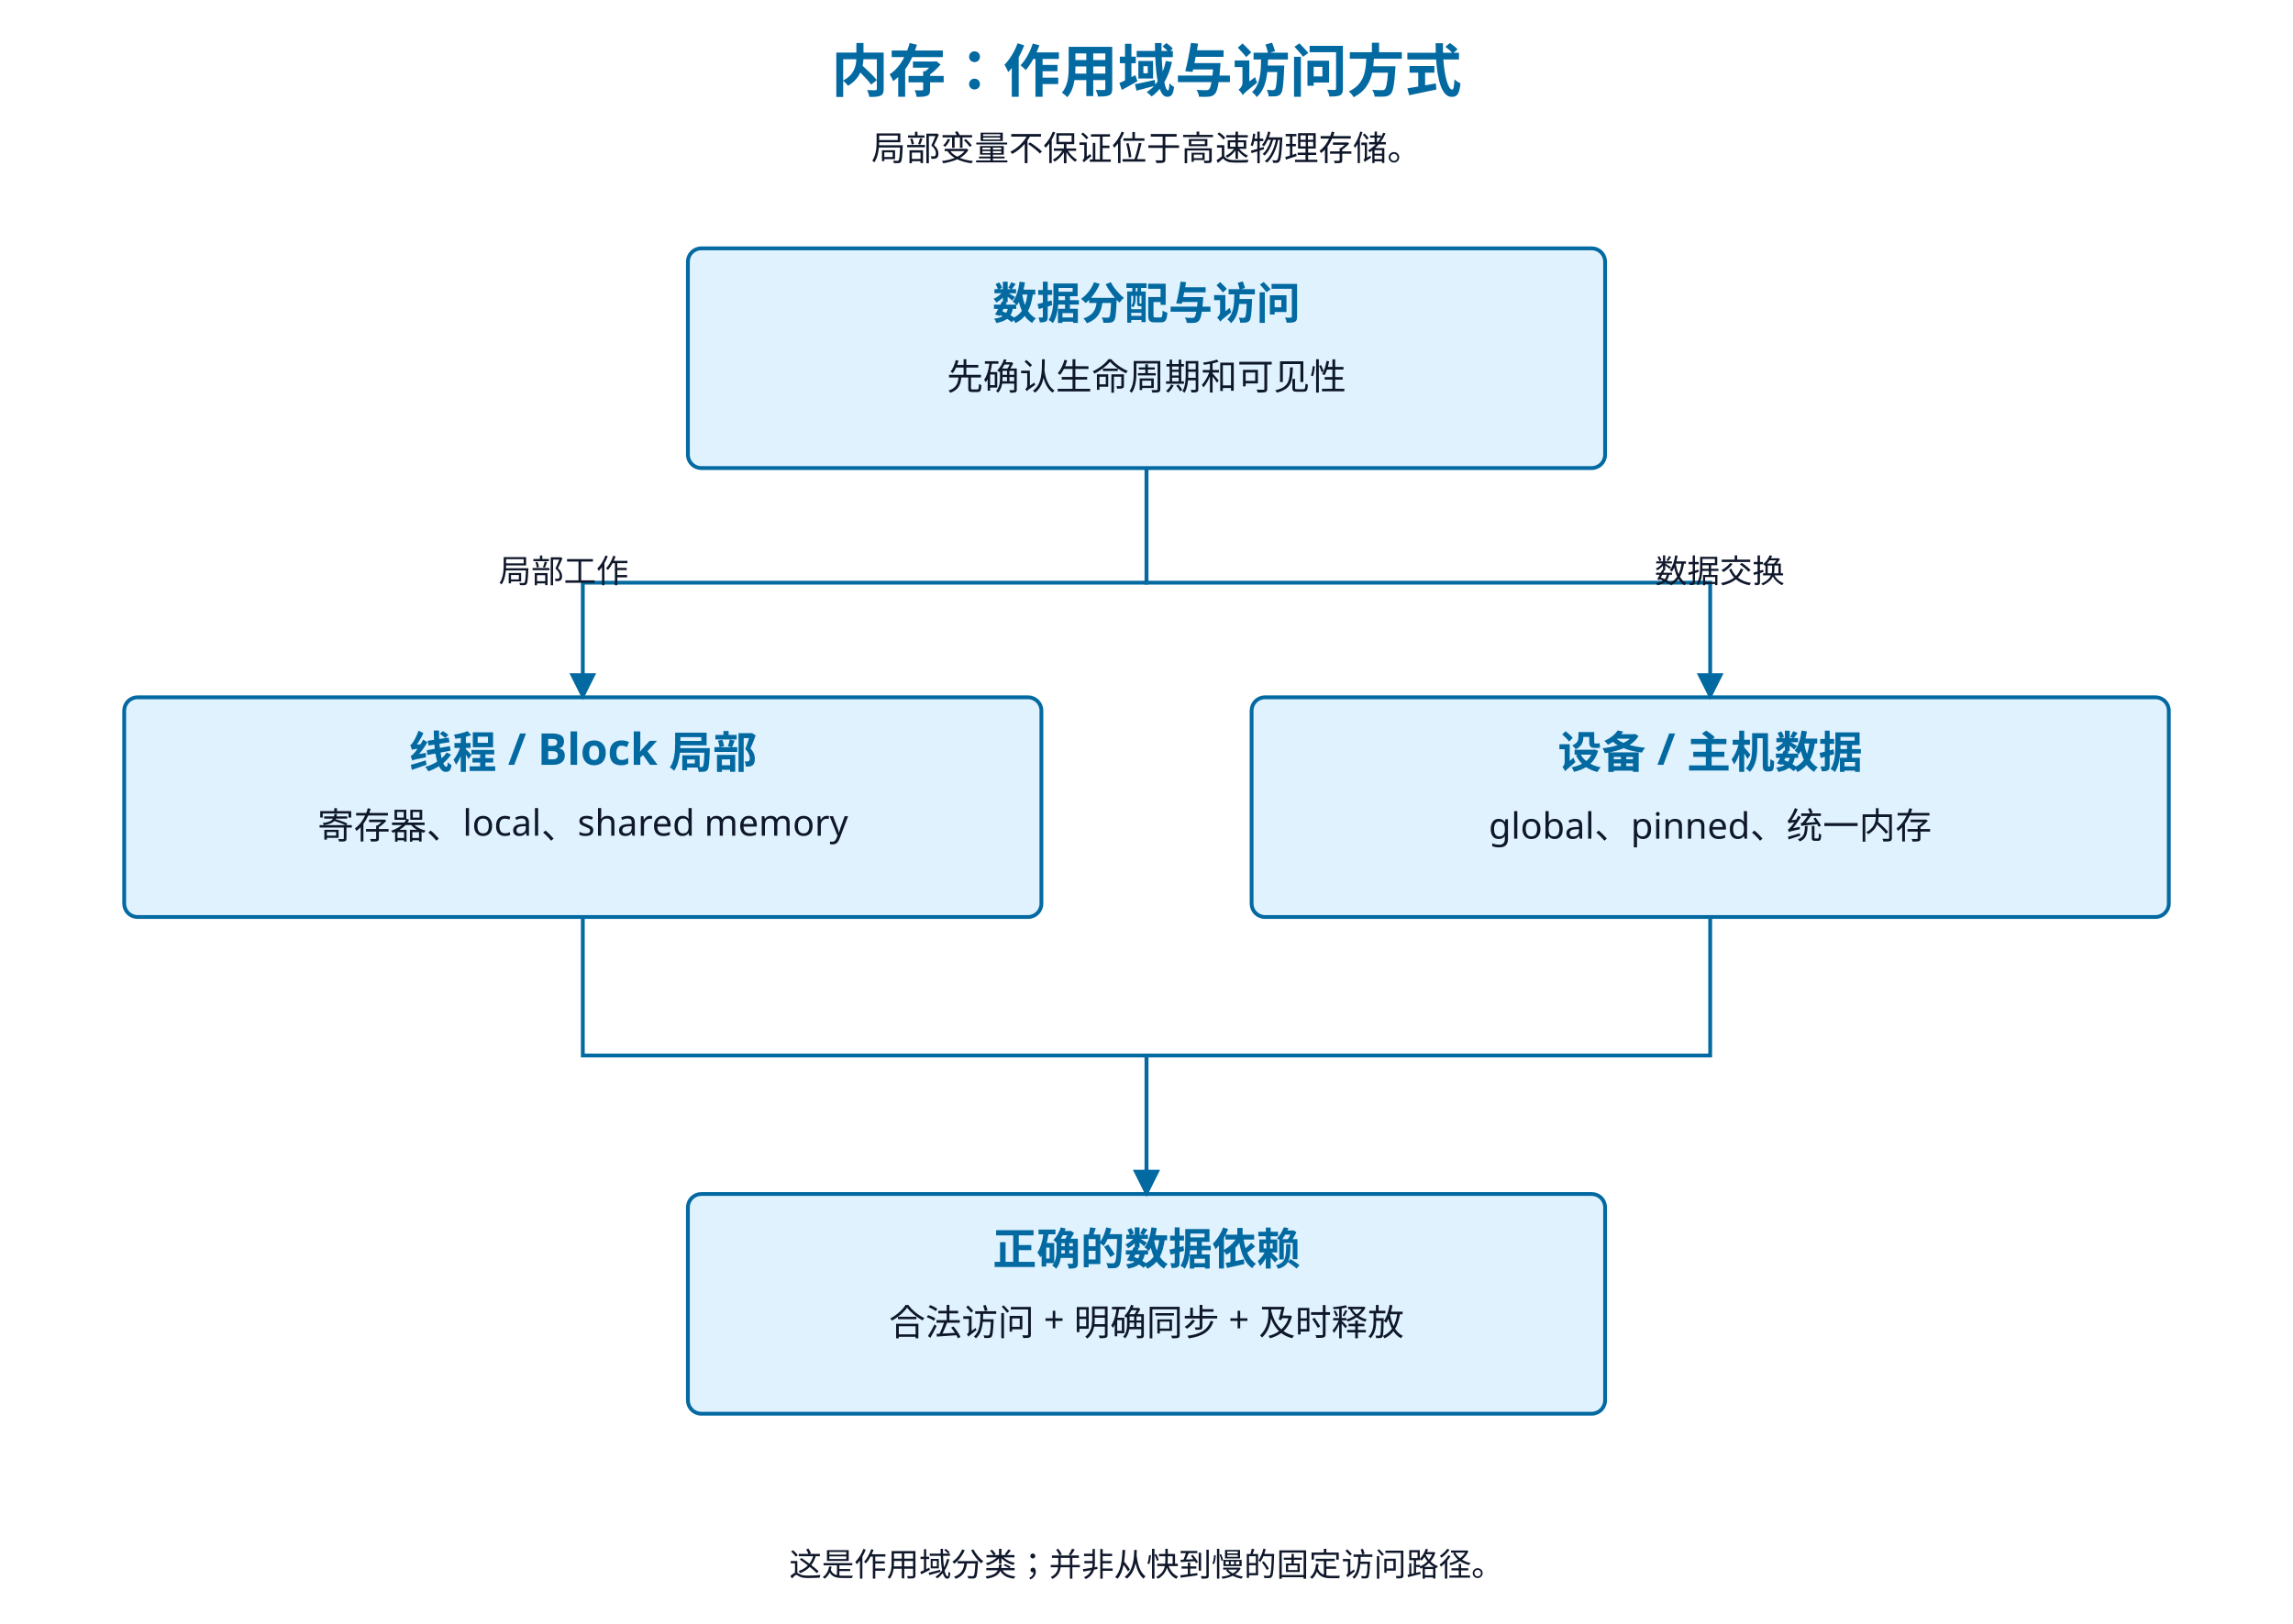
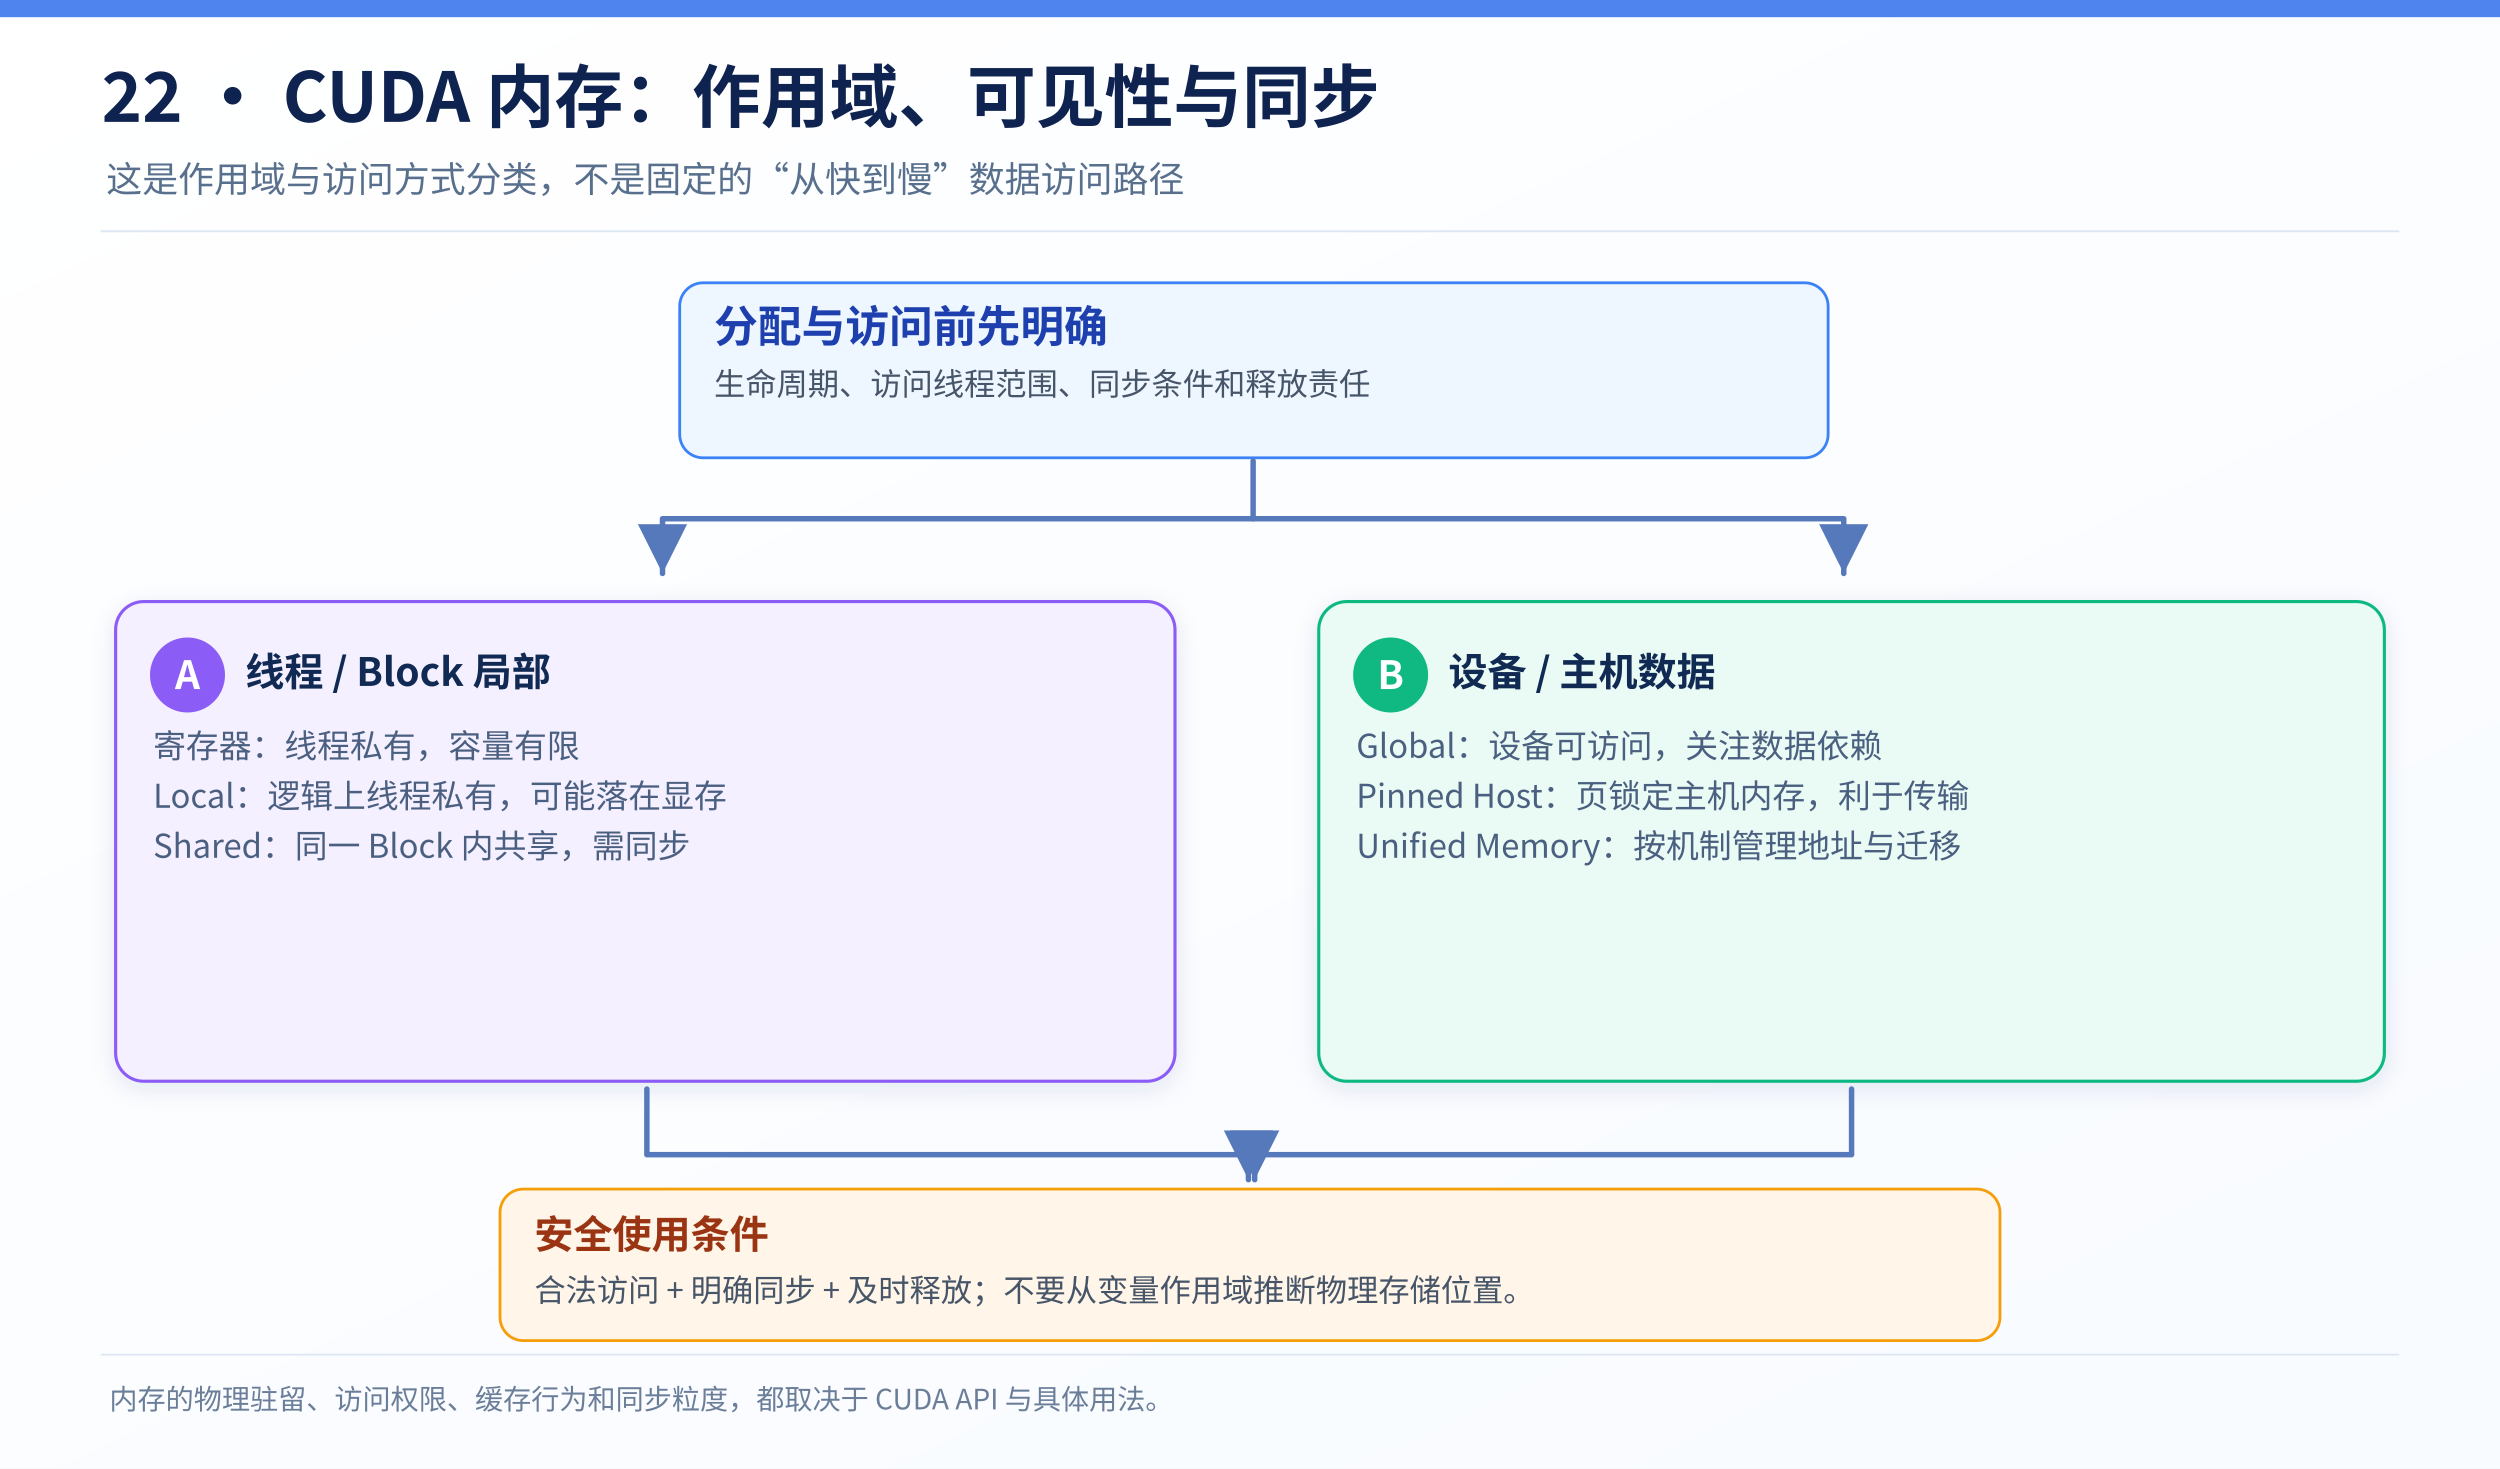
- <svg xmlns="http://www.w3.org/2000/svg" width="1200" height="850" viewBox="0 0 1200 850" role="img" aria-labelledby="title desc">
+ <svg xmlns="http://www.w3.org/2000/svg" width="1600" height="940" viewBox="0 0 1600 940">
  <defs>
-     <pattern id="grid" width="24" height="24" patternUnits="userSpaceOnUse">
-       <path d="M24 0H0V24" fill="none" stroke="#E7F1F8" stroke-width="1" />
-     </pattern>
-     <marker id="arrow" viewBox="0 0 10 10" refX="9" refY="5" markerWidth="7" markerHeight="7" orient="auto">
-       <path d="M0 0L10 5L0 10Z" fill="#0369A1" />
+     <linearGradient id="bg" x1="0" y1="0" x2="0.8" y2="1">
+       <stop stop-color="#FFFFFF" />
+       <stop offset="1" stop-color="#F8FBFF" />
+     </linearGradient>
+     <filter id="sh" x="-20%" y="-40%" width="150%" height="200%">
+       <feDropShadow dx="0" dy="4" stdDeviation="8" flood-color="#153F75" flood-opacity=".10" />
+     </filter>
+     <marker id="arrow" markerWidth="10" markerHeight="9" refX="9" refY="4.5" orient="auto">
+       <path d="M0 0 L9 4.5 L0 9 Z" fill="#5679BC" />
+     </marker>
+     <marker id="arrG" markerWidth="10" markerHeight="9" refX="9" refY="4.5" orient="auto">
+       <path d="M0 0 L9 4.5 L0 9 Z" fill="#10B981" />
+     </marker>
+     <marker id="arrR" markerWidth="10" markerHeight="9" refX="9" refY="4.5" orient="auto">
+       <path d="M0 0 L9 4.5 L0 9 Z" fill="#EF4444" />
    </marker>
  </defs>
-   <rect width="100%" height="100%" fill="#FFFFFF" />
-   <g font-family="Microsoft YaHei,Segoe UI,sans-serif">
-     <text x="600.0" y="48" text-anchor="middle" fill="#0369A1" font-size="30" font-weight="600">
-       <tspan x="600.0" dy="0">内存：作用域与访问方式</tspan>
-     </text>
-     <text x="600.0" y="84" text-anchor="middle" fill="#0F172A" font-size="18" font-weight="400">
-       <tspan x="600.0" dy="0">局部变量不保证位于高速物理存储。</tspan>
-     </text>
-     <rect x="360" y="130" width="480" height="115" rx="7" fill="#E0F2FE" stroke="#0369A1" stroke-width="2" />
-     <text x="600.0" y="167" text-anchor="middle" fill="#0369A1" font-size="23" font-weight="600">
-       <tspan x="600.0" dy="0">数据分配与访问</tspan>
-     </text>
-     <text x="600.0" y="204" text-anchor="middle" fill="#0F172A" font-size="19" font-weight="400">
-       <tspan x="600.0" dy="0">先确认生命周期和可见性</tspan>
-     </text>
-     <rect x="65" y="365" width="480" height="115" rx="7" fill="#E0F2FE" stroke="#0369A1" stroke-width="2" />
-     <text x="305.0" y="402" text-anchor="middle" fill="#0369A1" font-size="23" font-weight="600">
-       <tspan x="305.0" dy="0">线程 / Block 局部</tspan>
-     </text>
-     <text x="305.0" y="439" text-anchor="middle" fill="#0F172A" font-size="19" font-weight="400">
-       <tspan x="305.0" dy="0">寄存器、local、shared memory</tspan>
-     </text>
-     <rect x="655" y="365" width="480" height="115" rx="7" fill="#E0F2FE" stroke="#0369A1" stroke-width="2" />
-     <text x="895.0" y="402" text-anchor="middle" fill="#0369A1" font-size="23" font-weight="600">
-       <tspan x="895.0" dy="0">设备 / 主机数据</tspan>
-     </text>
-     <text x="895.0" y="439" text-anchor="middle" fill="#0F172A" font-size="19" font-weight="400">
-       <tspan x="895.0" dy="0">global、pinned、统一内存</tspan>
-     </text>
-     <rect x="360" y="625" width="480" height="115" rx="7" fill="#E0F2FE" stroke="#0369A1" stroke-width="2" />
-     <text x="600.0" y="662" text-anchor="middle" fill="#0369A1" font-size="23" font-weight="600">
-       <tspan x="600.0" dy="0">正确的数据依赖</tspan>
-     </text>
-     <text x="600.0" y="699" text-anchor="middle" fill="#0F172A" font-size="19" font-weight="400">
-       <tspan x="600.0" dy="0">合法访问 + 明确同步 + 及时释放</tspan>
-     </text>
-     <path d="M600.0 245 L600.0 305.0 L305.0 305.0 L305.0 365" fill="none" stroke="#0369A1" stroke-width="2" marker-end="url(#arrow)" />
-     <text x="295" y="305" text-anchor="middle" fill="#0F172A" font-size="17" font-weight="400">
-       <tspan x="295" dy="0">局部工作</tspan>
-     </text>
-     <path d="M600.0 245 L600.0 305.0 L895.0 305.0 L895.0 365" fill="none" stroke="#0369A1" stroke-width="2" marker-end="url(#arrow)" />
-     <text x="900" y="305" text-anchor="middle" fill="#0F172A" font-size="17" font-weight="400">
-       <tspan x="900" dy="0">数据交换</tspan>
-     </text>
-     <path d="M305.0 480 L305.0 552.5 L600.0 552.5 L600.0 625" fill="none" stroke="#0369A1" stroke-width="2" marker-end="url(#arrow)" />
-     <path d="M895.0 480 L895.0 552.5 L600.0 552.5 L600.0 625" fill="none" stroke="#0369A1" stroke-width="2" marker-end="url(#arrow)" />
-     <text x="600" y="825" text-anchor="middle" fill="#0F172A" font-size="17" font-weight="400">
-       <tspan x="600" dy="0">这是作用域分类；并非从快到慢的固定访问路径。</tspan>
-     </text>
-   </g>
+   <rect x="0" y="0" width="1600" height="940" rx="0" fill="url(#bg)" />
+   <rect x="0" y="0" width="1600" height="11" rx="0" fill="#4F83ED" />
+   <text x="65" y="78" font-family="Noto Sans CJK SC, sans-serif" font-size="44" font-weight="700" fill="#0F2350" text-anchor="start">22  ·  CUDA 内存：作用域、可见性与同步</text>
+   <text x="68" y="123" font-family="Noto Sans CJK SC, sans-serif" font-size="23" font-weight="400" fill="#58708D" text-anchor="start">这是作用域与访问方式分类，不是固定的“从快到慢”数据访问路径</text>
+   <path d="M65 148 L1535 148" fill="none" stroke="#DDE7F3" stroke-width="1.3" stroke-linecap="round" stroke-linejoin="round" />
+   <rect x="435" y="181" width="735" height="112" rx="15" fill="#EEF6FF" stroke="#3B82F6" stroke-width="1.8" />
+   <text x="457" y="219" font-family="Noto Sans CJK SC, sans-serif" font-size="28" font-weight="700" fill="#1E40AF" text-anchor="start">分配与访问前先明确</text>
+   <text x="457" y="253" font-family="Noto Sans CJK SC, sans-serif" font-size="20" font-weight="400" fill="#475569" text-anchor="start">生命周期、访问线程范围、同步条件和释放责任</text>
+   <path d="M802 295 V332 H424 V367" fill="none" stroke="#5679BC" stroke-width="3.5" stroke-linecap="round" stroke-linejoin="round" marker-end="url(#arrow)" />
+   <path d="M802 332 H1180 V367" fill="none" stroke="#5679BC" stroke-width="3.5" stroke-linecap="round" stroke-linejoin="round" marker-end="url(#arrow)" />
+   <rect x="74" y="385" width="678" height="307" rx="18" fill="#F4F0FF" stroke="#8B5CF6" stroke-width="2.0" filter="url(#sh)" />
+   <circle cx="120" cy="432" r="24" fill="#8B5CF6" />
+   <text x="120" y="441" font-family="Noto Sans CJK SC, sans-serif" font-size="25" font-weight="700" fill="#FFFFFF" text-anchor="middle">A</text>
+   <text x="157" y="439" font-family="Noto Sans CJK SC, sans-serif" font-size="25" font-weight="700" fill="#112A54" text-anchor="start">线程 / Block 局部</text>
+   <text x="98" y="485" font-family="Noto Sans CJK SC, sans-serif" font-size="21" font-weight="400" fill="#4B6081" text-anchor="start">寄存器：线程私有，容量有限</text>
+   <text x="98" y="517" font-family="Noto Sans CJK SC, sans-serif" font-size="21" font-weight="400" fill="#4B6081" text-anchor="start">Local：逻辑上线程私有，可能落在显存</text>
+   <text x="98" y="549" font-family="Noto Sans CJK SC, sans-serif" font-size="21" font-weight="400" fill="#4B6081" text-anchor="start">Shared：同一 Block 内共享，需同步</text>
+   <rect x="844" y="385" width="682" height="307" rx="18" fill="#E9FBF4" stroke="#10B981" stroke-width="2.0" filter="url(#sh)" />
+   <circle cx="890" cy="432" r="24" fill="#10B981" />
+   <text x="890" y="441" font-family="Noto Sans CJK SC, sans-serif" font-size="25" font-weight="700" fill="#FFFFFF" text-anchor="middle">B</text>
+   <text x="927" y="439" font-family="Noto Sans CJK SC, sans-serif" font-size="25" font-weight="700" fill="#112A54" text-anchor="start">设备 / 主机数据</text>
+   <text x="868" y="485" font-family="Noto Sans CJK SC, sans-serif" font-size="21" font-weight="400" fill="#4B6081" text-anchor="start">Global：设备可访问，关注数据依赖</text>
+   <text x="868" y="517" font-family="Noto Sans CJK SC, sans-serif" font-size="21" font-weight="400" fill="#4B6081" text-anchor="start">Pinned Host：页锁定主机内存，利于传输</text>
+   <text x="868" y="549" font-family="Noto Sans CJK SC, sans-serif" font-size="21" font-weight="400" fill="#4B6081" text-anchor="start">Unified Memory：按机制管理地址与迁移</text>
+   <path d="M414 697 V739 H799 V755" fill="none" stroke="#5679BC" stroke-width="3.5" stroke-linecap="round" stroke-linejoin="round" marker-end="url(#arrow)" />
+   <path d="M1185 697 V739 H803 V755" fill="none" stroke="#5679BC" stroke-width="3.5" stroke-linecap="round" stroke-linejoin="round" marker-end="url(#arrow)" />
+   <rect x="320" y="761" width="960" height="97" rx="15" fill="#FFF5E8" stroke="#F59E0B" stroke-width="1.8" />
+   <text x="342" y="799" font-family="Noto Sans CJK SC, sans-serif" font-size="25" font-weight="700" fill="#9A3412" text-anchor="start">安全使用条件</text>
+   <text x="342" y="833" font-family="Noto Sans CJK SC, sans-serif" font-size="20" font-weight="400" fill="#475569" text-anchor="start">合法访问 + 明确同步 + 及时释放；不要从变量作用域推断物理存储位置。</text>
+   <path d="M65 867 L1535 867" fill="none" stroke="#DFE7F2" stroke-width="1.2" stroke-linecap="round" stroke-linejoin="round" />
+   <text x="70" y="902" font-family="Noto Sans CJK SC, sans-serif" font-size="18" font-weight="400" fill="#6B7E99" text-anchor="start">内存的物理驻留、访问权限、缓存行为和同步粒度，都取决于 CUDA API 与具体用法。</text>
</svg>
